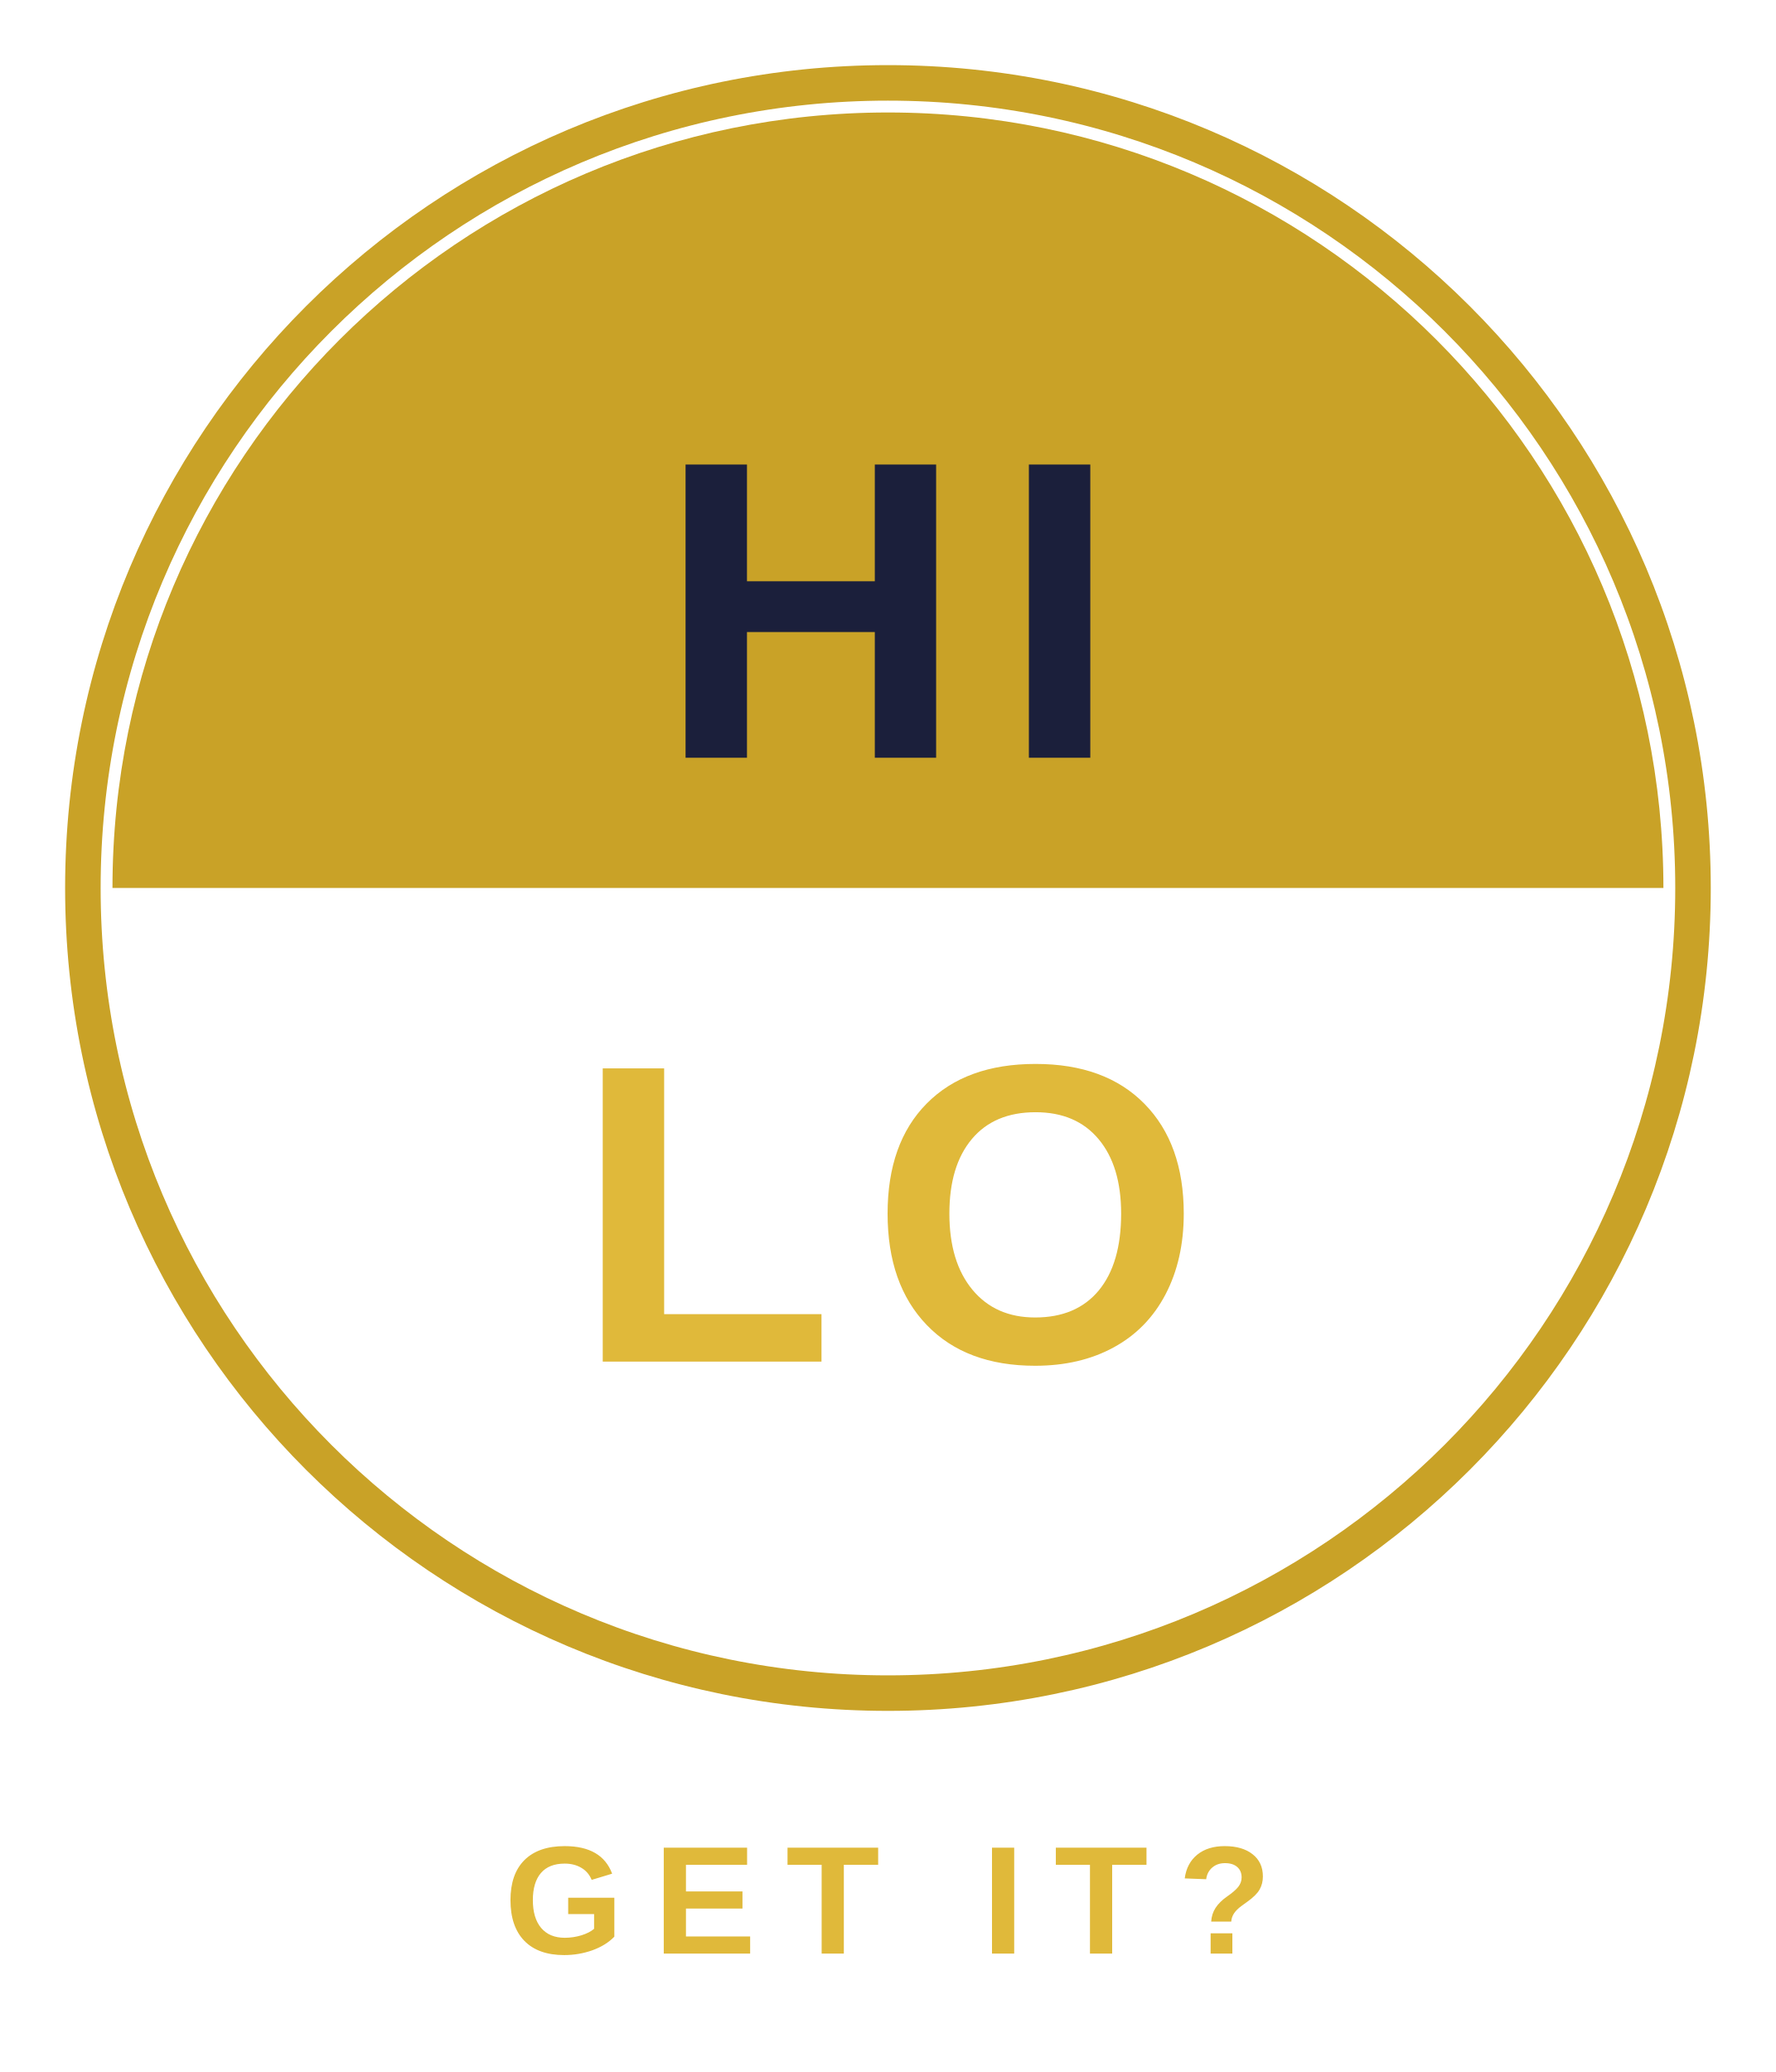
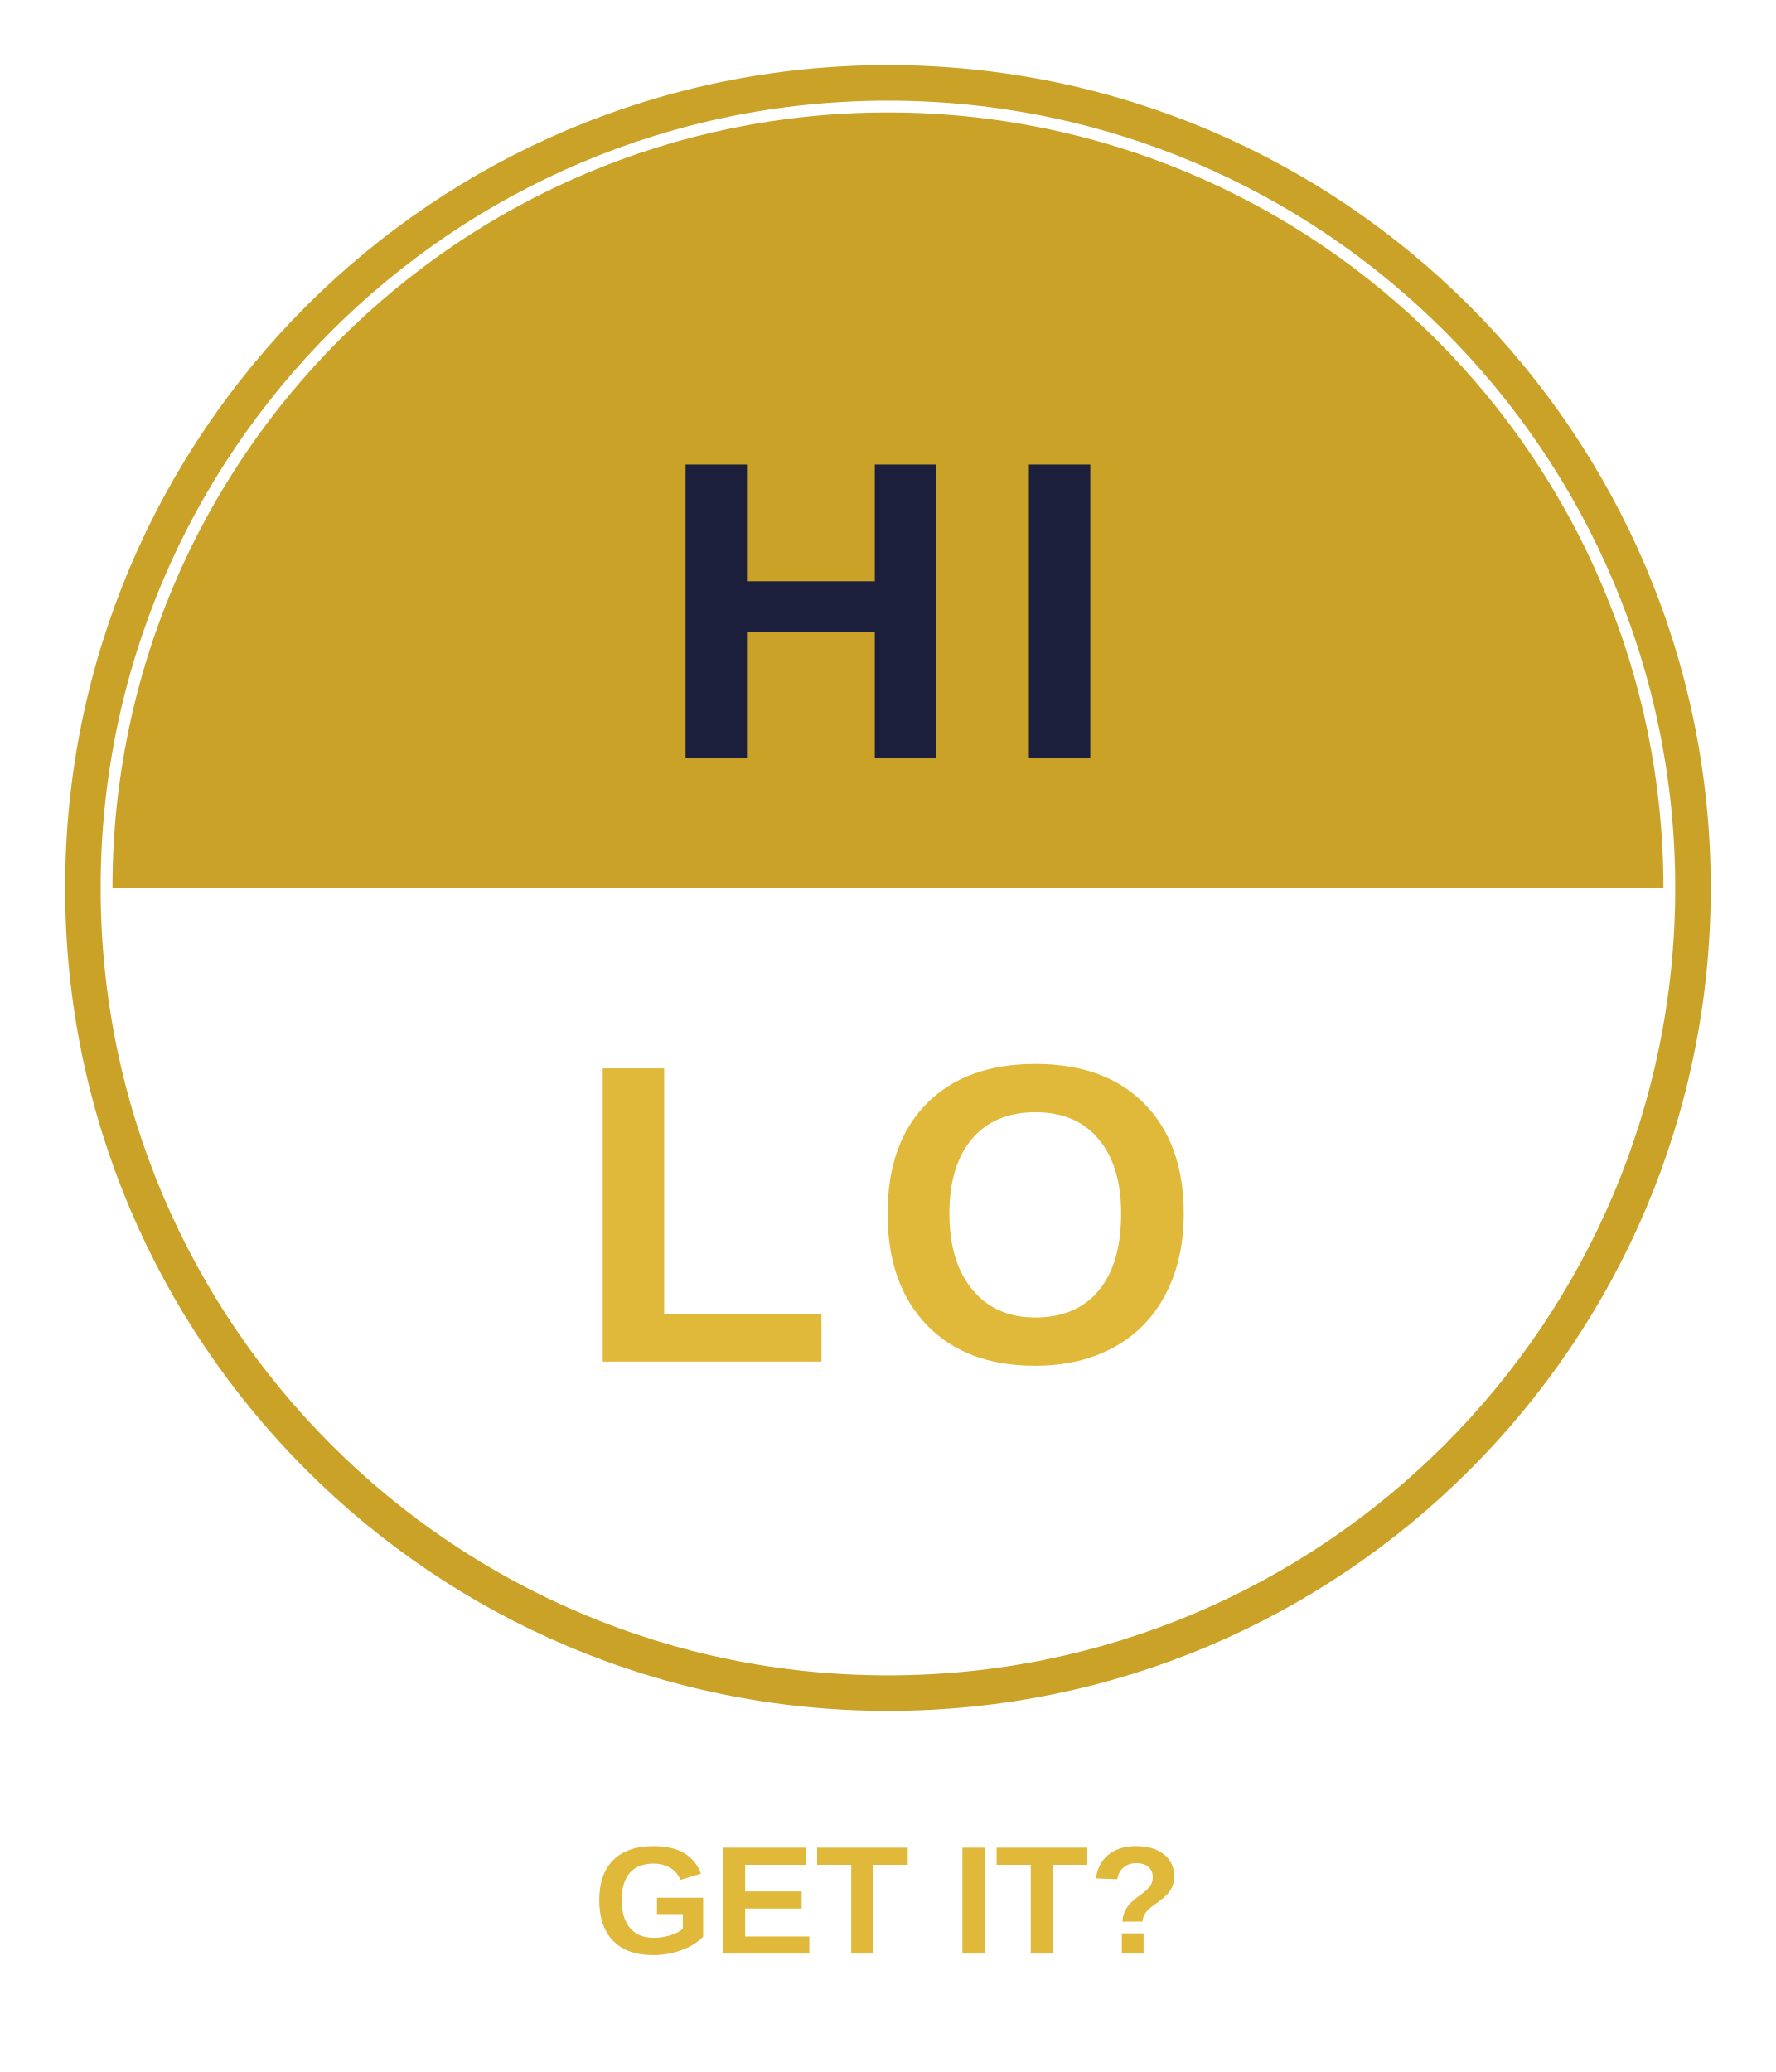
<svg xmlns="http://www.w3.org/2000/svg" viewBox="0 0 300 350" aria-hidden="true" focusable="false">
  <defs>
    <clipPath id="cliphilo">
      <circle cx="150" cy="150" r="131" />
    </clipPath>
  </defs>
  <circle cx="150" cy="150" r="136" fill="none" stroke="#C9A227" stroke-width="6" />
  <g clip-path="url(#cliphilo)">
    <path d="M0 150 H300 V0 H0 Z" fill="#C9A227" />
    <text x="150" y="128" text-anchor="middle" font-family="Montserrat, 'Segoe UI', Arial, sans-serif" font-weight="800" font-size="72" letter-spacing="6" fill="#1B1F3B">HI</text>
    <text x="150" y="230" text-anchor="middle" font-family="Montserrat, 'Segoe UI', Arial, sans-serif" font-weight="800" font-size="72" letter-spacing="6" fill="#E0B93A">LO</text>
  </g>
-   <text x="150" y="330" text-anchor="middle" font-family="Montserrat, 'Segoe UI', Arial, sans-serif" font-weight="800" font-size="26" letter-spacing="5" fill="#E0B93A">GET IT?</text>
+   <text x="150" y="330" text-anchor="middle" textLength="200" lengthAdjust="spacing" font-family="Montserrat, 'Segoe UI', Arial, sans-serif" font-weight="800" font-size="26" fill="#E0B93A">GET IT?</text>
</svg>
